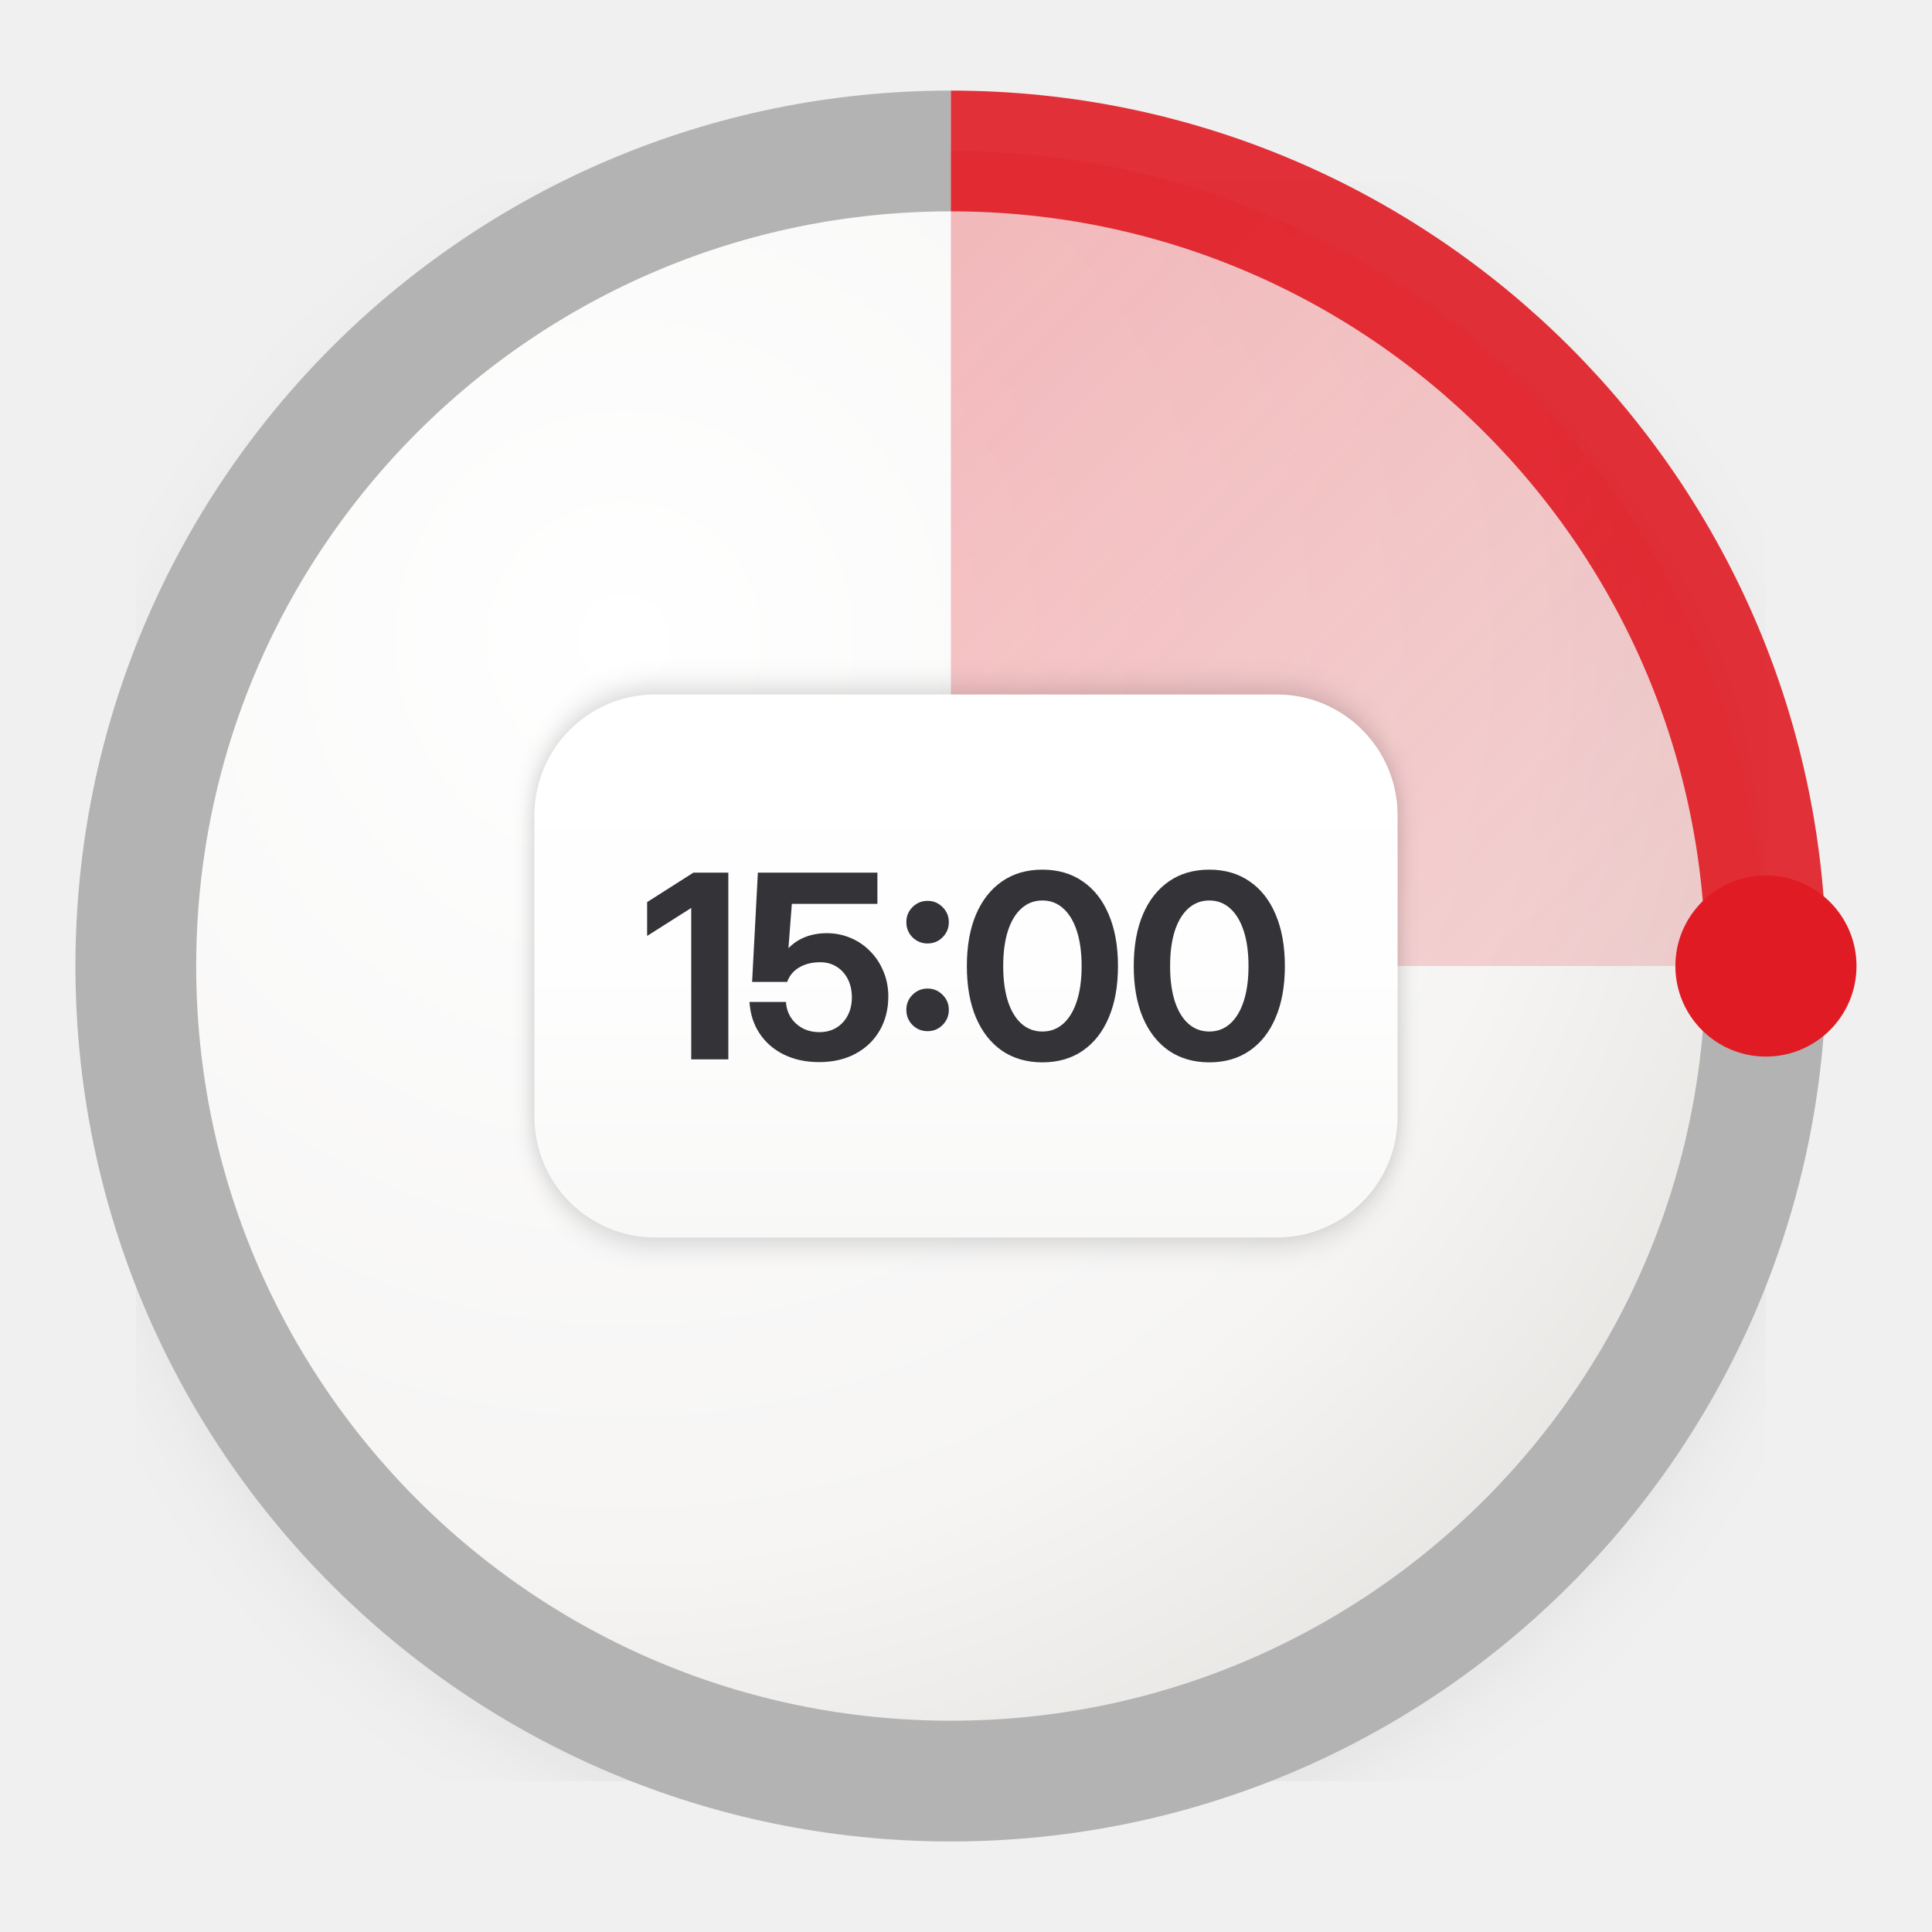
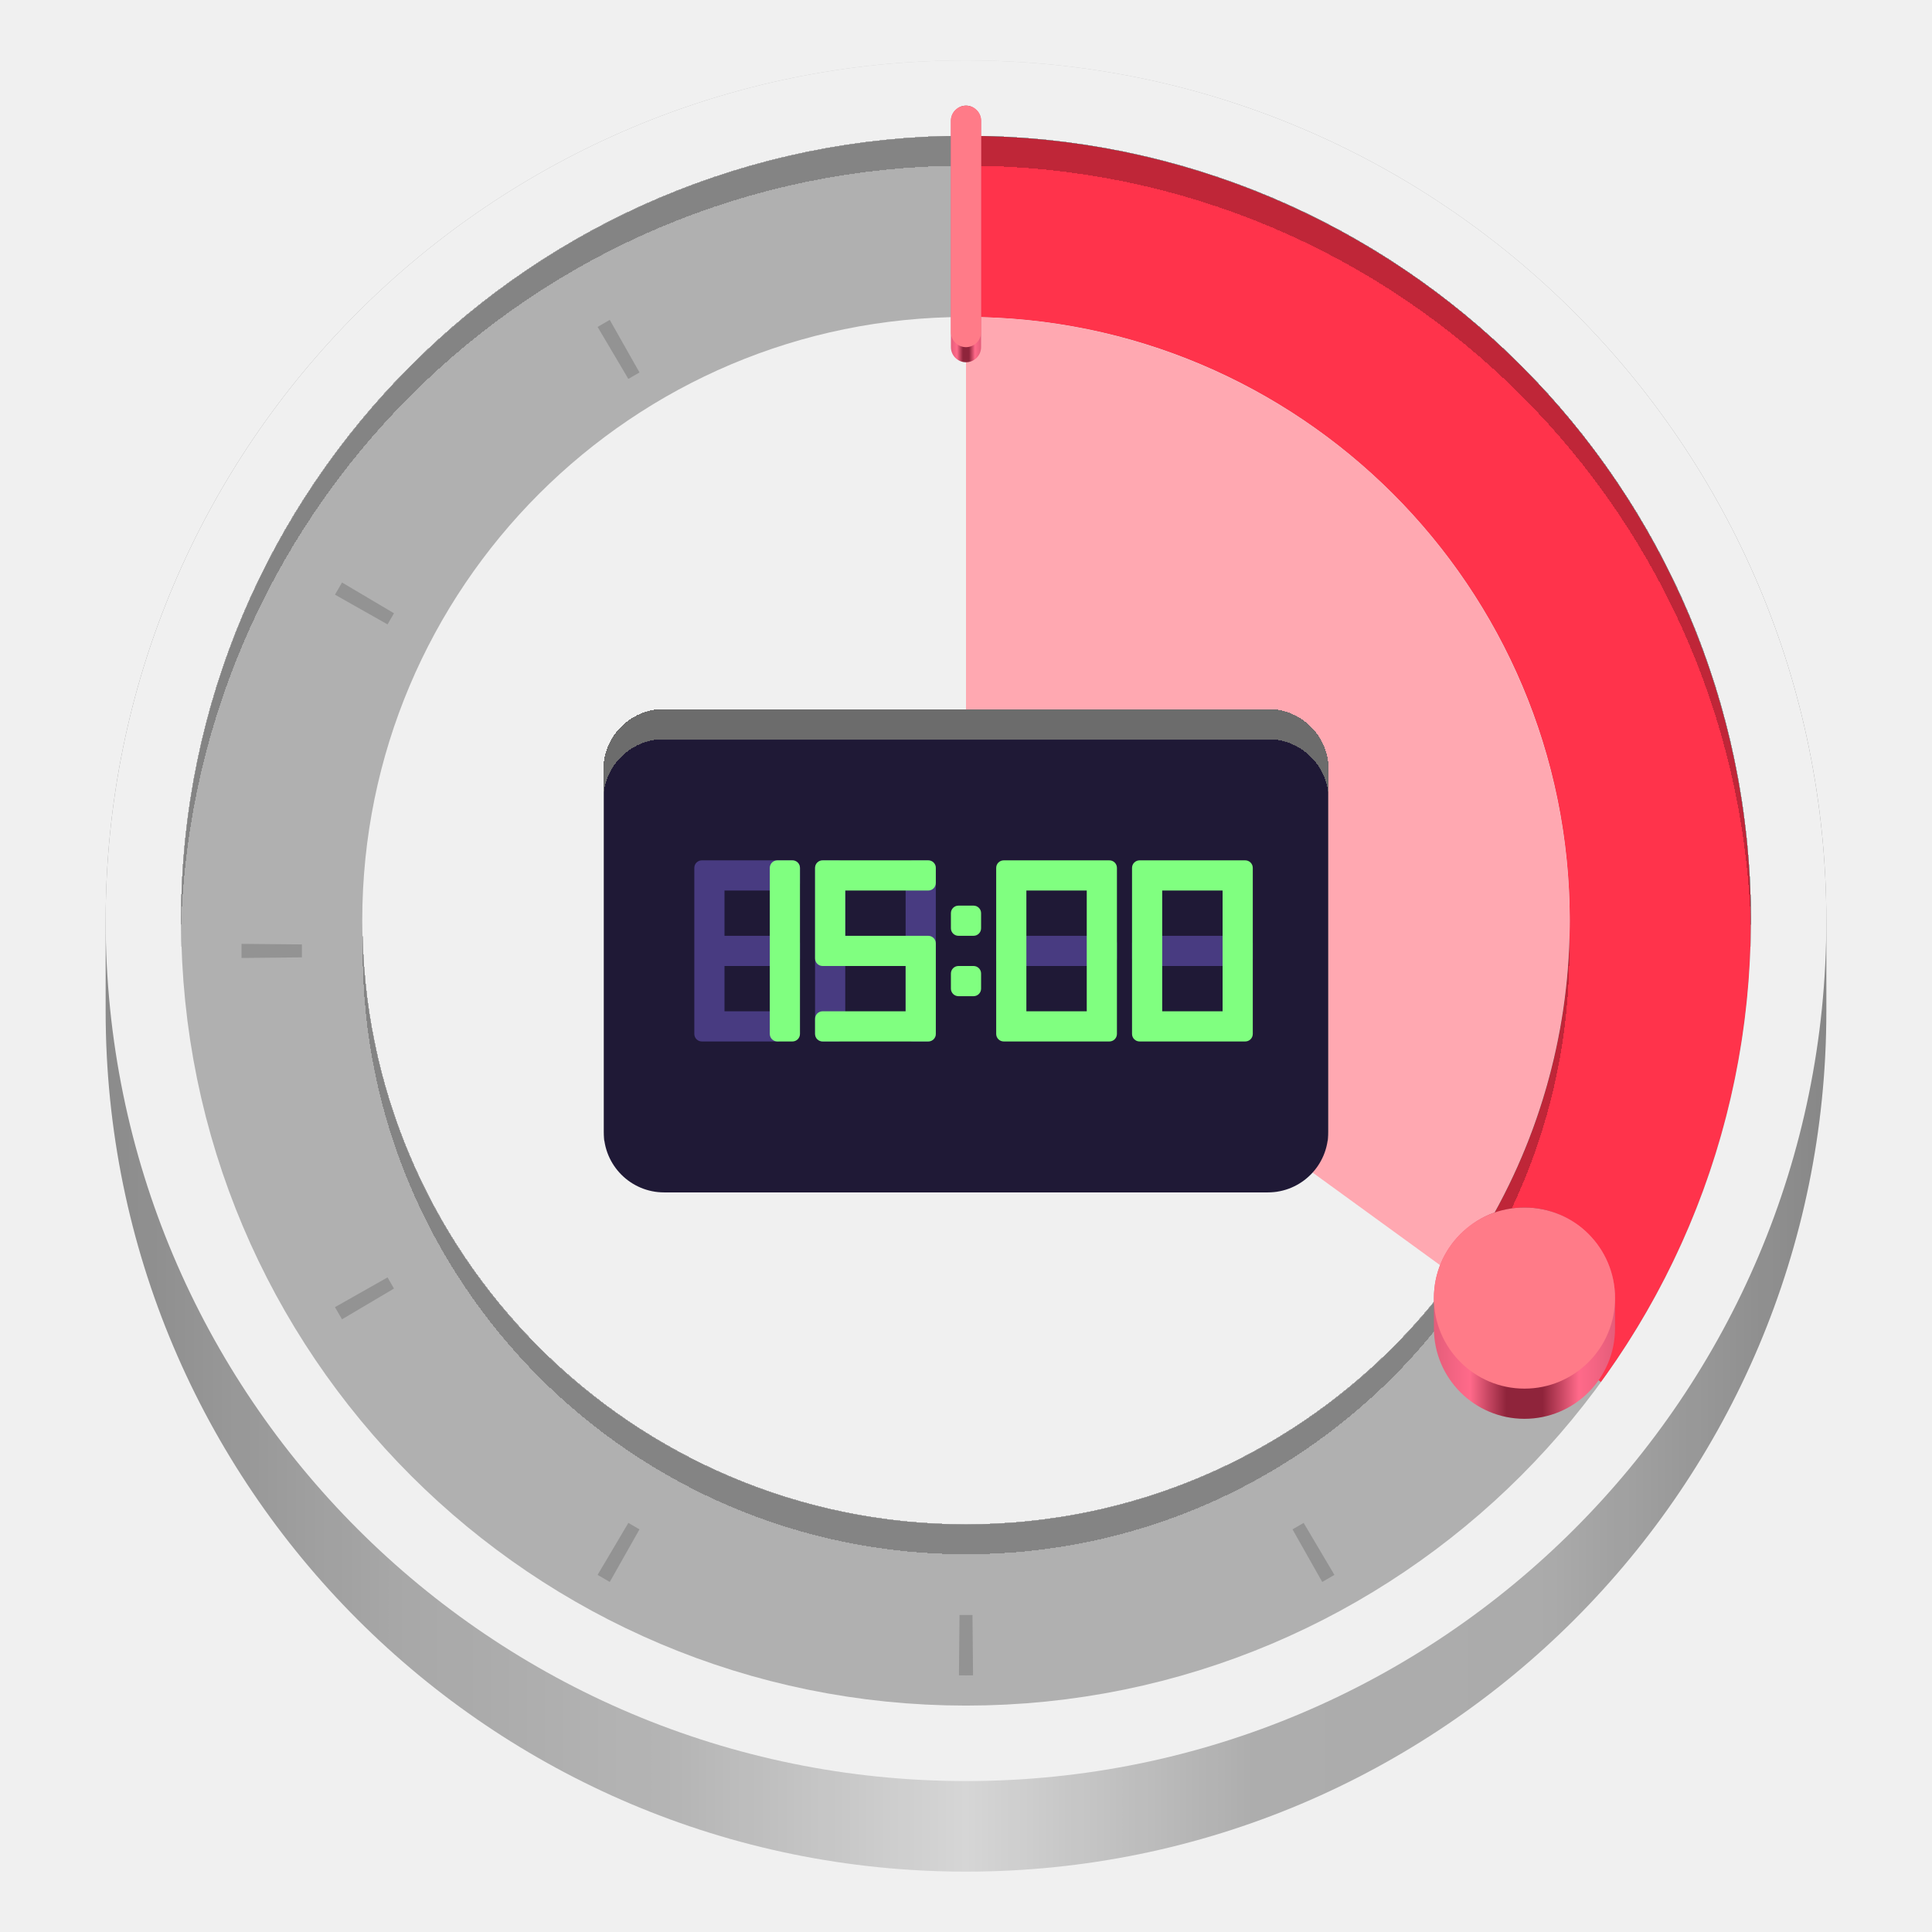
- <svg xmlns="http://www.w3.org/2000/svg" width="128" height="128" viewBox="0 0 128 128" version="1.1" id="svg6">
-   <defs id="defs4">
-     <radialGradient id="bg-gradient" cx="0.3" cy="0.3" r="0.8">
-       <stop offset="0%" stop-color="#ffffff" id="stop1" />
-       <stop offset="70%" stop-color="#f6f5f4" id="stop1b" />
-       <stop offset="100%" stop-color="#e6e4e1" id="stop2" />
-     </radialGradient>
-     <linearGradient id="front-gradient" x1="0" y1="0" x2="0" y2="1">
-       <stop offset="0%" stop-color="#e6e4e1" id="stop2b" />
-       <stop offset="100%" stop-color="#d4d0ca" id="stop2c" />
+ <svg fill="none" viewBox="0 0 128 128">
+   <g clip-path="url(#a)">
+     <rect width="114" height="120" x="7" y="4" fill="url(#b)" rx="57" />
+     <rect width="114" height="120" x="7" y="4" fill="#000" fill-opacity=".1" rx="57" />
+     <path stroke="#fff" stroke-linejoin="round" stroke-width="3" d="M98.325 31.757 53.736 71.905" />
+     <rect width="12" height="13" x="58" y="57" fill="url(#c)" rx="6" />
+     <rect width="12" height="12" x="58" y="57" fill="#F0F0F0" rx="6" />
+     <rect width="88" height="88" x="20" y="19" stroke="#fff" stroke-dasharray="1 7" stroke-opacity=".33" stroke-width="6" rx="44" />
+     <path stroke="#fff" stroke-linecap="square" stroke-linejoin="round" stroke-width="4" d="M64 103v8m0-96v8m40 40h8m-96 0h8" />
+     <path stroke="#fff" stroke-linecap="square" stroke-linejoin="round" stroke-opacity=".66" stroke-width="2" d="m84 97.641 4 6.928M40 21.43l4 6.929M98.641 43l6.928-4M22.43 87l6.929-4" />
+     <path stroke="#F9BABC" stroke-linecap="square" stroke-linejoin="round" stroke-width="2" d="m98.641 83 6.928 4M22.43 39l6.929 4M84 28.359l4-6.928m-48 83.138 4-6.928" />
+     <circle cx="64" cy="61" r="57" fill="#F0F0F0" />
+     <g filter="url(#d)">
+       <circle cx="64" cy="61" r="46" stroke="#B0B0B0" stroke-width="12" />
+     </g>
+     <path fill="#202020" fill-opacity=".2" d="M64.467 110.998 64 111l-.467-.002.038-4a61 61 0 0 0 .858 0zm-22.099-9.674-1.97 3.483q-.405-.23-.805-.467l2.037-3.443q.366.217.738.427m46.04 3.016q-.401.237-.806.467l-1.97-3.483q.371-.21.738-.427zM26.102 85.37l-3.443 2.037a48 48 0 0 1-.467-.805l3.483-1.97q.21.371.427.738m79.704 1.232q-.23.405-.467.805l-3.443-2.037q.217-.366.427-.738zM16 63l.002-.467 4 .038a44 44 0 0 0 0 .858l-4 .038zm92 0-.002-.429 4-.038q.002.233.002.467l-.002.467-4-.038zM26.102 40.63q-.216.366-.426.738l-3.483-1.97q.23-.405.467-.805zm79.705-1.232-3.483 1.97q-.21-.371-.427-.738l3.443-2.037q.237.4.467.805M42.368 24.676q-.371.21-.738.427l-2.037-3.443q.4-.237.805-.467zm46.04-3.016-2.038 3.442q-.366-.216-.738-.426l1.97-3.483q.405.23.805.467m-23.941-6.658-.038 4a44 44 0 0 0-.858 0l-.038-4a48 48 0 0 1 .934 0" />
+     <mask id="f" width="52" height="83" x="64" y="9" maskUnits="userSpaceOnUse" style="mask-type:alpha">
+       <path fill="#FFA8A8" d="M106.069 91.565a52 52 0 0 0 4.263-54.172A51.99 51.99 0 0 0 64 9v52z" />
+     </mask>
+     <g filter="url(#e)" mask="url(#f)">
+       <circle cx="64" cy="61" r="46" stroke="#FF334B" stroke-width="12" />
+     </g>
+     <path fill="#FFA8B1" d="M96.36 84.511A40 40 0 0 0 64 21v40z" />
+     <rect width="12" height="14" x="95" y="80" fill="url(#h)" rx="6" />
+     <circle cx="101" cy="86" r="6" fill="#FF7B88" />
+     <rect width="2" height="17" x="63" y="7" fill="url(#i)" rx="1" />
+     <rect width="2" height="16" x="63" y="7" fill="#FF7B88" rx="1" />
+     <g filter="url(#j)">
+       <rect width="48" height="32" x="40" y="47" fill="#1F1936" rx="4" />
+     </g>
+     <path fill="#483B81" d="M52.5 57a.5.5 0 0 1 .5.5v1a.5.5 0 0 1-.5.5H48v3h4.5a.5.5 0 0 1 .5.5v1a.5.5 0 0 1-.5.5H48v3h3.5a.5.5 0 0 1 .5.5v1a.5.5 0 0 1-.5.5h-5a.5.5 0 0 1-.5-.5v-11a.5.5 0 0 1 .5-.5zm3 0a.5.5 0 0 1 .5.5v11a.5.5 0 0 1-.5.5h-1a.5.5 0 0 1-.5-.5v-11a.5.5 0 0 1 .5-.5zm6 0a.5.5 0 0 1 .5.5v11a.5.5 0 0 1-.5.5h-1a.5.5 0 0 1-.5-.5v-11a.5.5 0 0 1 .5-.5zm12 5a.5.5 0 0 1 .5.5v1a.5.5 0 0 1-.5.5h-7a.5.5 0 0 1-.5-.5v-1a.5.5 0 0 1 .5-.5zm9 0a.5.5 0 0 1 .5.5v1a.5.5 0 0 1-.5.5h-7a.5.5 0 0 1-.5-.5v-1a.5.5 0 0 1 .5-.5z" />
+     <path fill="#80FF80" d="M52.5 57a.5.5 0 0 1 .5.5v11a.5.5 0 0 1-.5.5h-1a.5.5 0 0 1-.5-.5v-11a.5.5 0 0 1 .5-.5zm9 0a.5.5 0 0 1 .5.5v1a.5.5 0 0 1-.5.5H56v3h5.5a.5.5 0 0 1 .5.5v6a.5.5 0 0 1-.5.5h-7a.5.5 0 0 1-.5-.5v-1a.5.5 0 0 1 .5-.5H60v-3h-5.5a.5.5 0 0 1-.5-.5v-6a.5.5 0 0 1 .5-.5z" />
+     <path fill="#80FF80" fill-rule="evenodd" d="M73.5 57a.5.5 0 0 1 .5.5v11a.5.5 0 0 1-.5.5h-7a.5.5 0 0 1-.5-.5v-11a.5.5 0 0 1 .5-.5zM68 67h4v-8h-4zm14.5-10a.5.5 0 0 1 .5.5v11a.5.5 0 0 1-.5.5h-7a.5.5 0 0 1-.5-.5v-11a.5.5 0 0 1 .5-.5zM77 67h4v-8h-4z" clip-rule="evenodd" />
+     <path fill="#80FF80" d="M64.5 64a.5.5 0 0 1 .5.5v1a.5.5 0 0 1-.5.5h-1a.5.5 0 0 1-.5-.5v-1a.5.5 0 0 1 .5-.5zm0-4a.5.5 0 0 1 .5.5v1a.5.5 0 0 1-.5.5h-1a.5.5 0 0 1-.5-.5v-1a.5.5 0 0 1 .5-.5z" />
+   </g>
+   <defs>
+     <linearGradient id="b" x1="7" x2="121" y1="124" y2="124" gradientUnits="userSpaceOnUse">
+       <stop stop-color="#9A9A9A" />
+       <stop offset=".167" stop-color="#B9B9B9" />
+       <stop offset=".333" stop-color="#C9C9C9" />
+       <stop offset=".5" stop-color="#EDEDED" />
+       <stop offset=".667" stop-color="silver" />
+       <stop offset=".833" stop-color="#BEBEBE" />
+       <stop offset="1" stop-color="#969696" />
    </linearGradient>
-     <linearGradient id="progress-gradient" x1="0" y1="0" x2="1" y2="1">
-       <stop offset="0%" stop-color="#e01b24" stop-opacity="0.3" id="stop3" />
-       <stop offset="100%" stop-color="#e01b24" stop-opacity="0.15" id="stop4" />
+     <linearGradient id="c" x1="58" x2="70" y1="70" y2="70" gradientUnits="userSpaceOnUse">
+       <stop stop-color="#9A9A9A" />
+       <stop offset=".167" stop-color="#B9B9B9" />
+       <stop offset=".333" stop-color="#C9C9C9" />
+       <stop offset=".5" stop-color="#EDEDED" />
+       <stop offset=".667" stop-color="silver" />
+       <stop offset=".833" stop-color="#BEBEBE" />
+       <stop offset="1" stop-color="#969696" />
    </linearGradient>
-     <linearGradient id="card-gradient" x1="0" y1="0" x2="0" y2="1">
-       <stop offset="0%" stop-color="#ffffff" id="stop5" />
-       <stop offset="50%" stop-color="#fefefe" id="stop3b" />
-       <stop offset="100%" stop-color="#f8f8f7" id="stop6" />
+     <linearGradient id="h" x1="95" x2="107" y1="94" y2="94" gradientUnits="userSpaceOnUse">
+       <stop stop-color="#E55D7A" />
+       <stop offset=".2" stop-color="#FF6A8A" />
+       <stop offset=".4" stop-color="#8F243B" />
+       <stop offset=".6" stop-color="#8F243B" />
+       <stop offset=".8" stop-color="#FF6A8A" />
+       <stop offset="1" stop-color="#E55D7A" />
    </linearGradient>
-     <filter id="shadow" x="0" y="0" width="1" height="1">
-       <feDropShadow dx="0" dy="2" stdDeviation="4" flood-opacity="0.15" />
+     <linearGradient id="i" x1="63" x2="65" y1="24" y2="24" gradientUnits="userSpaceOnUse">
+       <stop stop-color="#E55D7A" />
+       <stop offset=".2" stop-color="#FF6A8A" />
+       <stop offset=".4" stop-color="#8F243B" />
+       <stop offset=".6" stop-color="#8F243B" />
+       <stop offset=".8" stop-color="#FF6A8A" />
+       <stop offset="1" stop-color="#E55D7A" />
+     </linearGradient>
+     <filter id="d" width="104" height="104" x="12" y="9" color-interpolation-filters="sRGB" filterUnits="userSpaceOnUse">
+       <feFlood flood-opacity="0" result="BackgroundImageFix" />
+       <feBlend in="SourceGraphic" in2="BackgroundImageFix" result="shape" />
+       <feColorMatrix in="SourceAlpha" result="hardAlpha" values="0 0 0 0 0 0 0 0 0 0 0 0 0 0 0 0 0 0 127 0" />
+       <feOffset dy="2" />
+       <feComposite in2="hardAlpha" k2="-1" k3="1" operator="arithmetic" />
+       <feColorMatrix values="0 0 0 0 0 0 0 0 0 0 0 0 0 0 0 0 0 0 0.25 0" />
+       <feBlend in2="shape" result="effect1_innerShadow_43_10" />
    </filter>
-     <filter style="color-interpolation-filters:sRGB" id="filter20" x="-0.029" y="-0.073" width="1.058" height="1.147">
-       <feFlood result="flood" in="SourceGraphic" flood-opacity="0.224" flood-color="rgb(0,0,0)" id="feFlood19" />
-       <feGaussianBlur result="blur" in="SourceGraphic" stdDeviation="1.1" id="feGaussianBlur19" />
-       <feOffset result="offset" in="blur" dx="0" dy="0" id="feOffset19" />
-       <feComposite result="comp1" operator="in" in="flood" in2="offset" id="feComposite19" />
-       <feComposite result="comp2" operator="over" in="SourceGraphic" in2="comp1" id="feComposite20" />
+     <filter id="e" width="104" height="104" x="12" y="9" color-interpolation-filters="sRGB" filterUnits="userSpaceOnUse">
+       <feFlood flood-opacity="0" result="BackgroundImageFix" />
+       <feBlend in="SourceGraphic" in2="BackgroundImageFix" result="shape" />
+       <feColorMatrix in="SourceAlpha" result="hardAlpha" values="0 0 0 0 0 0 0 0 0 0 0 0 0 0 0 0 0 0 127 0" />
+       <feOffset dy="2" />
+       <feComposite in2="hardAlpha" k2="-1" k3="1" operator="arithmetic" />
+       <feColorMatrix values="0 0 0 0 0 0 0 0 0 0 0 0 0 0 0 0 0 0 0.25 0" />
+       <feBlend in2="shape" result="effect1_innerShadow_43_10" />
    </filter>
+     <filter id="j" width="48" height="32" x="40" y="47" color-interpolation-filters="sRGB" filterUnits="userSpaceOnUse">
+       <feFlood flood-opacity="0" result="BackgroundImageFix" />
+       <feBlend in="SourceGraphic" in2="BackgroundImageFix" result="shape" />
+       <feColorMatrix in="SourceAlpha" result="hardAlpha" values="0 0 0 0 0 0 0 0 0 0 0 0 0 0 0 0 0 0 127 0" />
+       <feOffset dy="2" />
+       <feComposite in2="hardAlpha" k2="-1" k3="1" operator="arithmetic" />
+       <feColorMatrix values="0 0 0 0 0.424 0 0 0 0 0.424 0 0 0 0 0.424 0 0 0 1 0" />
+       <feBlend in2="shape" result="effect1_innerShadow_43_10" />
+     </filter>
+     <clipPath id="a">
+       <path fill="#fff" d="M0 0h128v128H0z" />
+     </clipPath>
  </defs>
-   <ellipse cx="62.998" cy="66.002" rx="54" ry="52" fill="url(#front-gradient)" id="front-profile" />
-   <circle cx="62.998" cy="64.002" r="54" fill="url(#bg-gradient)" filter="url(#shadow)" id="circle4" />
-   <path d="m 116.998,64.002 a 54,54 0 1 1 -54,-54" fill="none" stroke="#ddd" stroke-width="8" id="path4" style="stroke:#b3b3b3;stroke-opacity:1" />
-   <path d="m 62.998,64.002 v -54 a 54,54 0 0 1 54,54 z" fill="url(#progress-gradient)" id="path5" />
-   <path d="m 62.998,10.002 a 54,54 0 0 1 54,54" fill="none" stroke="#e01b24" stroke-width="8" id="path6" opacity="0.9" style="stroke:#e01b24;stroke-opacity:1" />
-   <circle cx="116.998" cy="64.002" r="6" fill="#e6444e" id="circle6" style="fill:#e01b24;fill-opacity:1" />
-   <rect style="fill:url(#card-gradient);fill-opacity:1;stroke:none;stroke-opacity:1;filter:url(#filter20)" id="rect7" width="91.415" height="35.978" x="18.293" y="46.011" transform="matrix(0.6255861,0,0,1,23.96249,1.0722158e-6)" ry="8" rx="12.788" />
-   <path style="font-weight:bold;font-size:17px;font-family:'Adwaita Sans';-inkscape-font-specification:'Adwaita Sans Bold';text-anchor:middle;fill:#333338" d="M 48.253,57.816 V 70.184 H 45.796 V 60.165 h -0.017 l -2.905,1.843 v -2.241 L 45.938,57.816 Z m 6.018,12.551 q -1.32,0 -2.333,-0.498 -1.013,-0.498 -1.61,-1.395 -0.598,-0.896 -0.672,-2.092 h 2.416 q 0.033,0.573 0.324,1.029 0.291,0.448 0.78,0.714 0.49,0.257 1.112,0.257 0.639,0 1.121,-0.291 0.49,-0.299 0.755,-0.813 0.274,-0.523 0.274,-1.195 0,-0.689 -0.266,-1.212 -0.266,-0.523 -0.739,-0.822 -0.473,-0.299 -1.096,-0.299 -0.813,0 -1.395,0.349 -0.573,0.34 -0.789,0.955 h -2.324 l 0.382,-7.238 h 7.919 v 2.067 h -5.669 l -0.224,2.922 h 0.017 q 0.481,-0.49 1.112,-0.73 0.639,-0.249 1.411,-0.249 0.838,0 1.577,0.315 0.739,0.307 1.295,0.88 0.564,0.564 0.88,1.336 0.324,0.764 0.324,1.66 0,1.27 -0.573,2.258 -0.564,0.979 -1.602,1.536 -1.029,0.556 -2.407,0.556 z m 7.18,-2.05 q -0.581,0 -0.996,-0.407 -0.407,-0.415 -0.407,-1.004 0,-0.589 0.407,-0.996 0.415,-0.415 0.996,-0.415 0.589,0 0.996,0.415 0.415,0.407 0.415,0.996 0,0.589 -0.415,1.004 -0.407,0.407 -0.996,0.407 z m 0,-5.811 q -0.581,0 -0.996,-0.407 -0.407,-0.415 -0.407,-1.004 0,-0.589 0.407,-0.996 0.415,-0.415 0.996,-0.415 0.589,0 0.996,0.415 0.415,0.407 0.415,0.996 0,0.589 -0.415,1.004 -0.407,0.407 -0.996,0.407 z m 7.612,7.877 q -1.552,0 -2.681,-0.772 -1.121,-0.78 -1.727,-2.208 -0.598,-1.428 -0.598,-3.395 0,-1.976 0.598,-3.403 0.606,-1.428 1.727,-2.208 1.121,-0.78 2.681,-0.78 1.552,0 2.673,0.78 1.129,0.772 1.727,2.208 0.606,1.428 0.606,3.403 0,1.967 -0.606,3.395 -0.598,1.428 -1.727,2.208 -1.121,0.772 -2.673,0.772 z m 0,-2.042 q 0.805,0 1.386,-0.523 0.581,-0.523 0.896,-1.494 0.315,-0.971 0.315,-2.316 0,-1.353 -0.315,-2.324 -0.315,-0.971 -0.896,-1.494 -0.581,-0.531 -1.386,-0.531 -0.805,0 -1.395,0.531 -0.581,0.523 -0.896,1.494 -0.307,0.971 -0.307,2.324 0,1.345 0.307,2.316 0.315,0.971 0.896,1.494 0.589,0.523 1.395,0.523 z m 11.057,2.042 q -1.552,0 -2.681,-0.772 -1.121,-0.78 -1.727,-2.208 -0.598,-1.428 -0.598,-3.395 0,-1.976 0.598,-3.403 0.606,-1.428 1.727,-2.208 1.121,-0.78 2.681,-0.78 1.552,0 2.673,0.78 1.129,0.772 1.727,2.208 0.606,1.428 0.606,3.403 0,1.967 -0.606,3.395 -0.598,1.428 -1.727,2.208 -1.121,0.772 -2.673,0.772 z m 0,-2.042 q 0.805,0 1.386,-0.523 0.581,-0.523 0.896,-1.494 0.315,-0.971 0.315,-2.316 0,-1.353 -0.315,-2.324 -0.315,-0.971 -0.896,-1.494 -0.581,-0.531 -1.386,-0.531 -0.805,0 -1.395,0.531 -0.581,0.523 -0.896,1.494 -0.307,0.971 -0.307,2.324 0,1.345 0.307,2.316 0.315,0.971 0.896,1.494 0.589,0.523 1.395,0.523 z" id="text6" aria-label="15:00" />
</svg>
